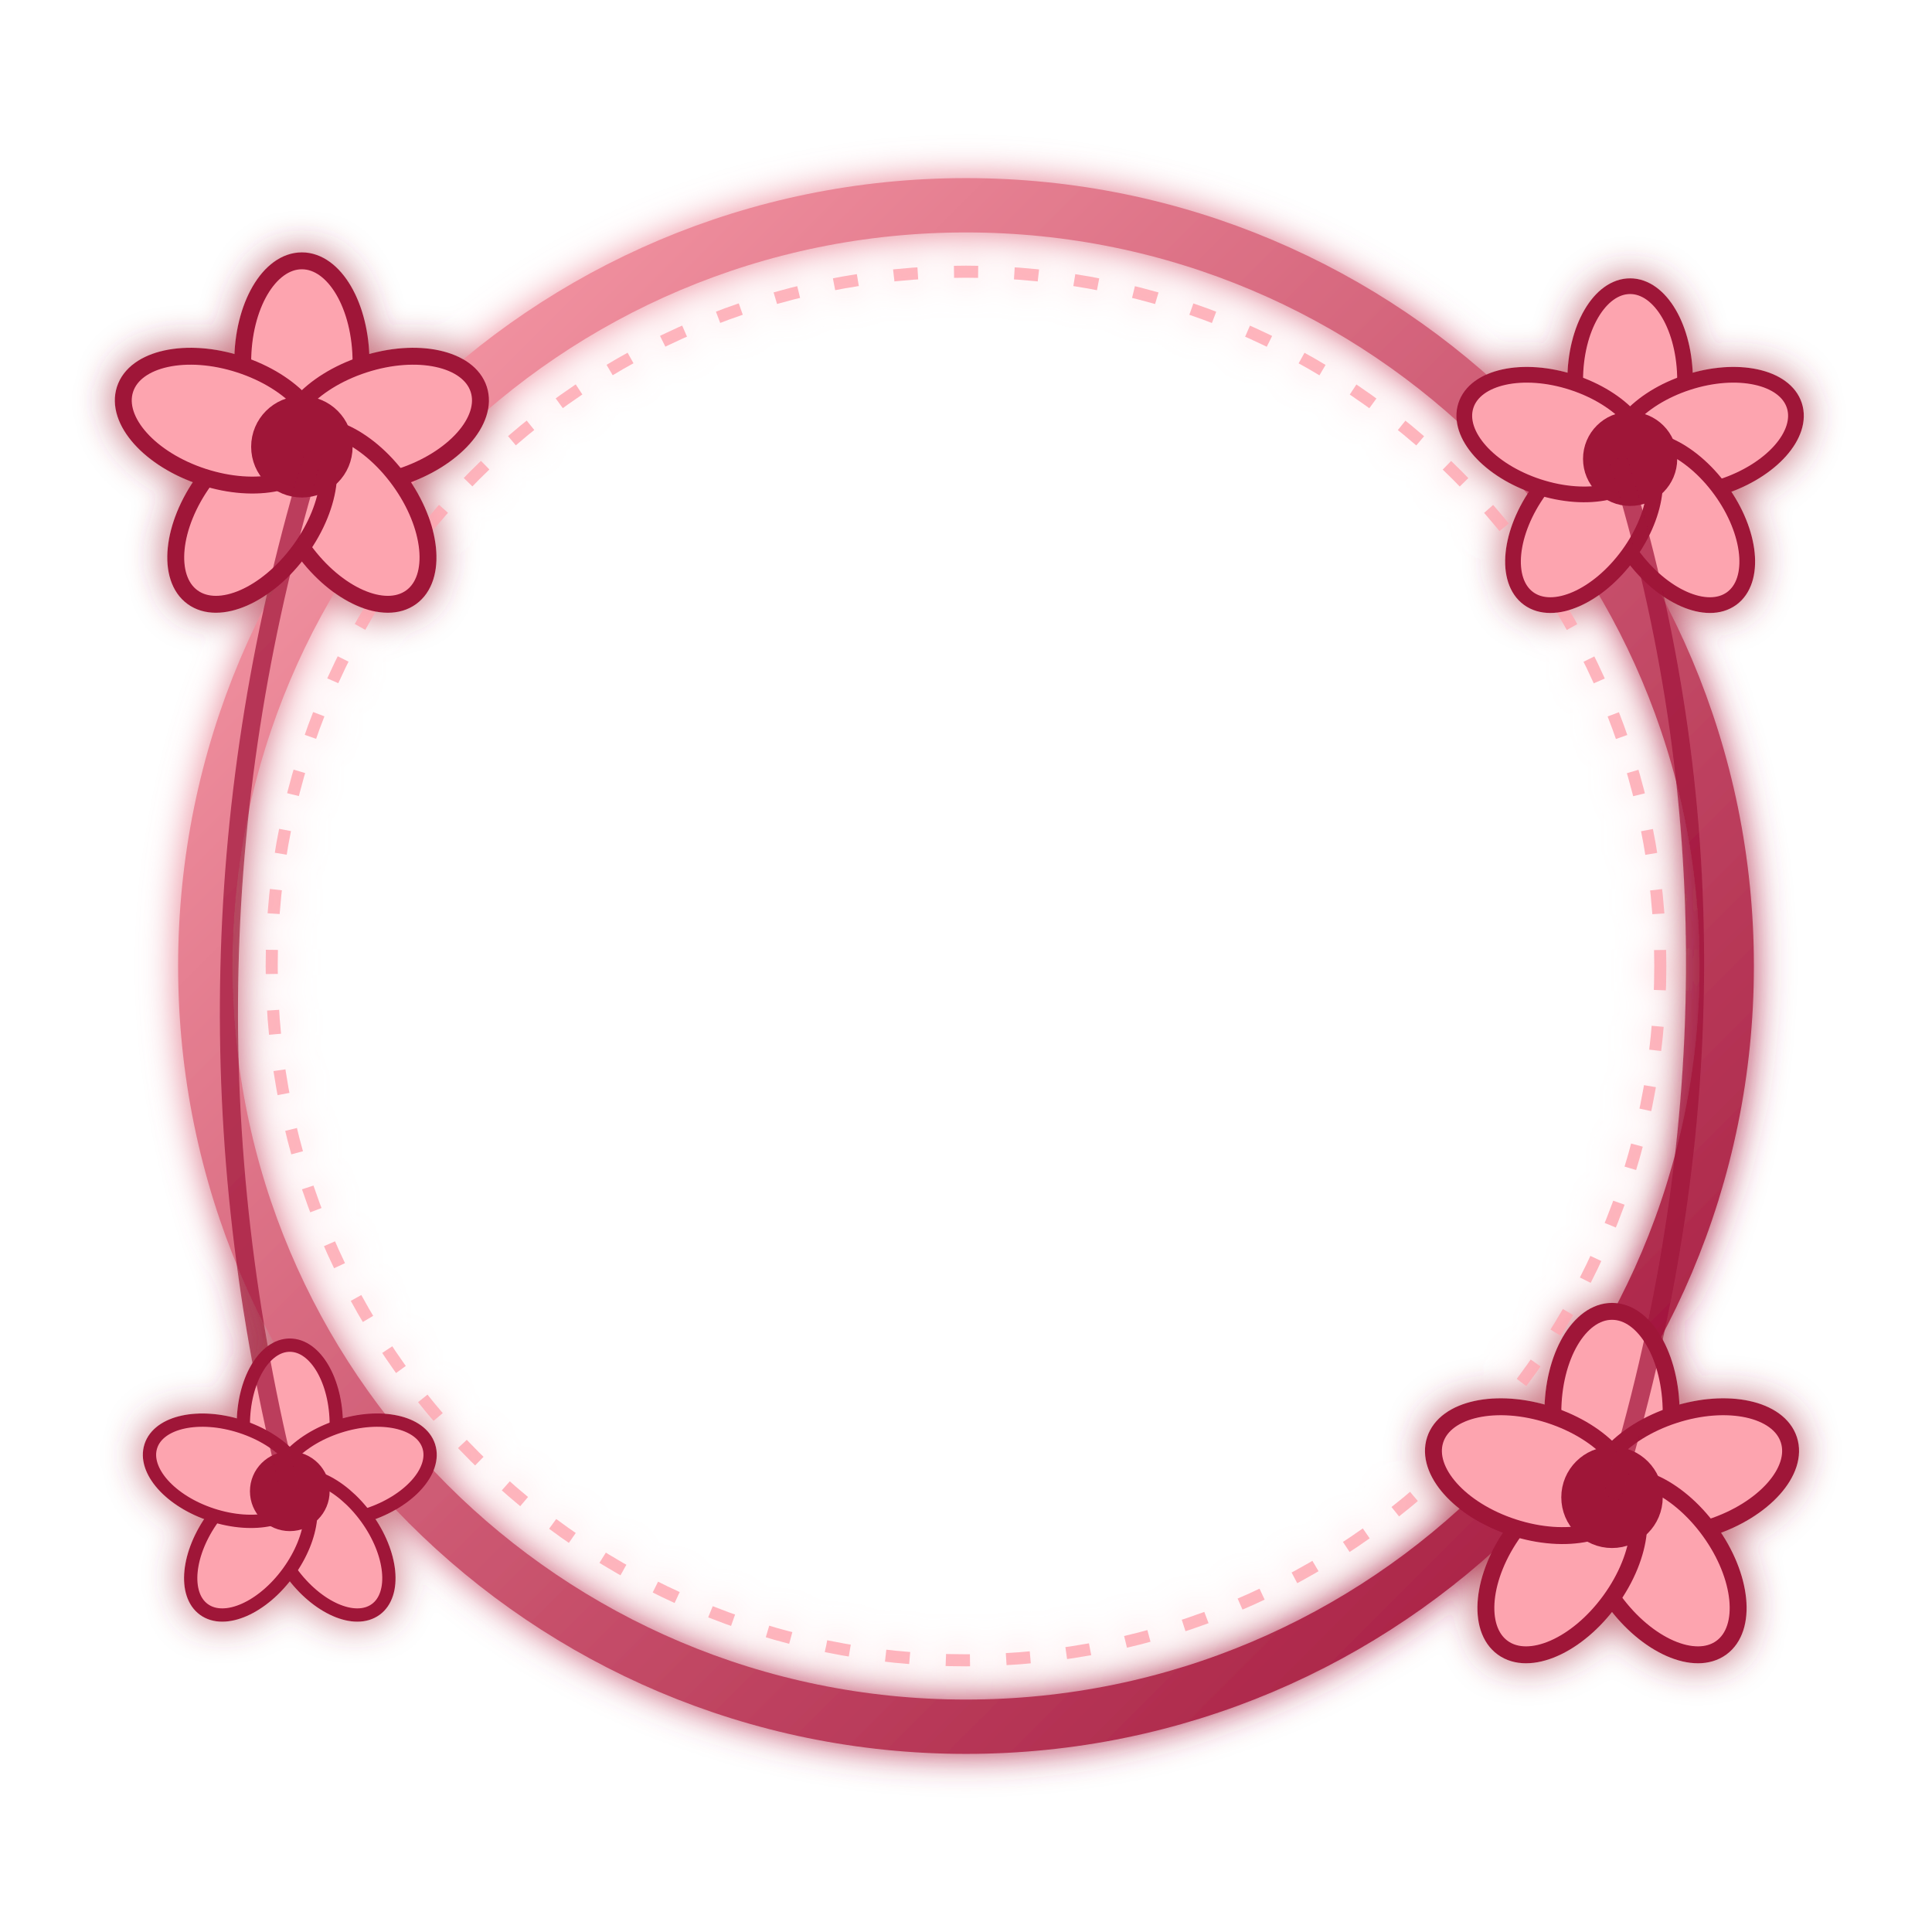
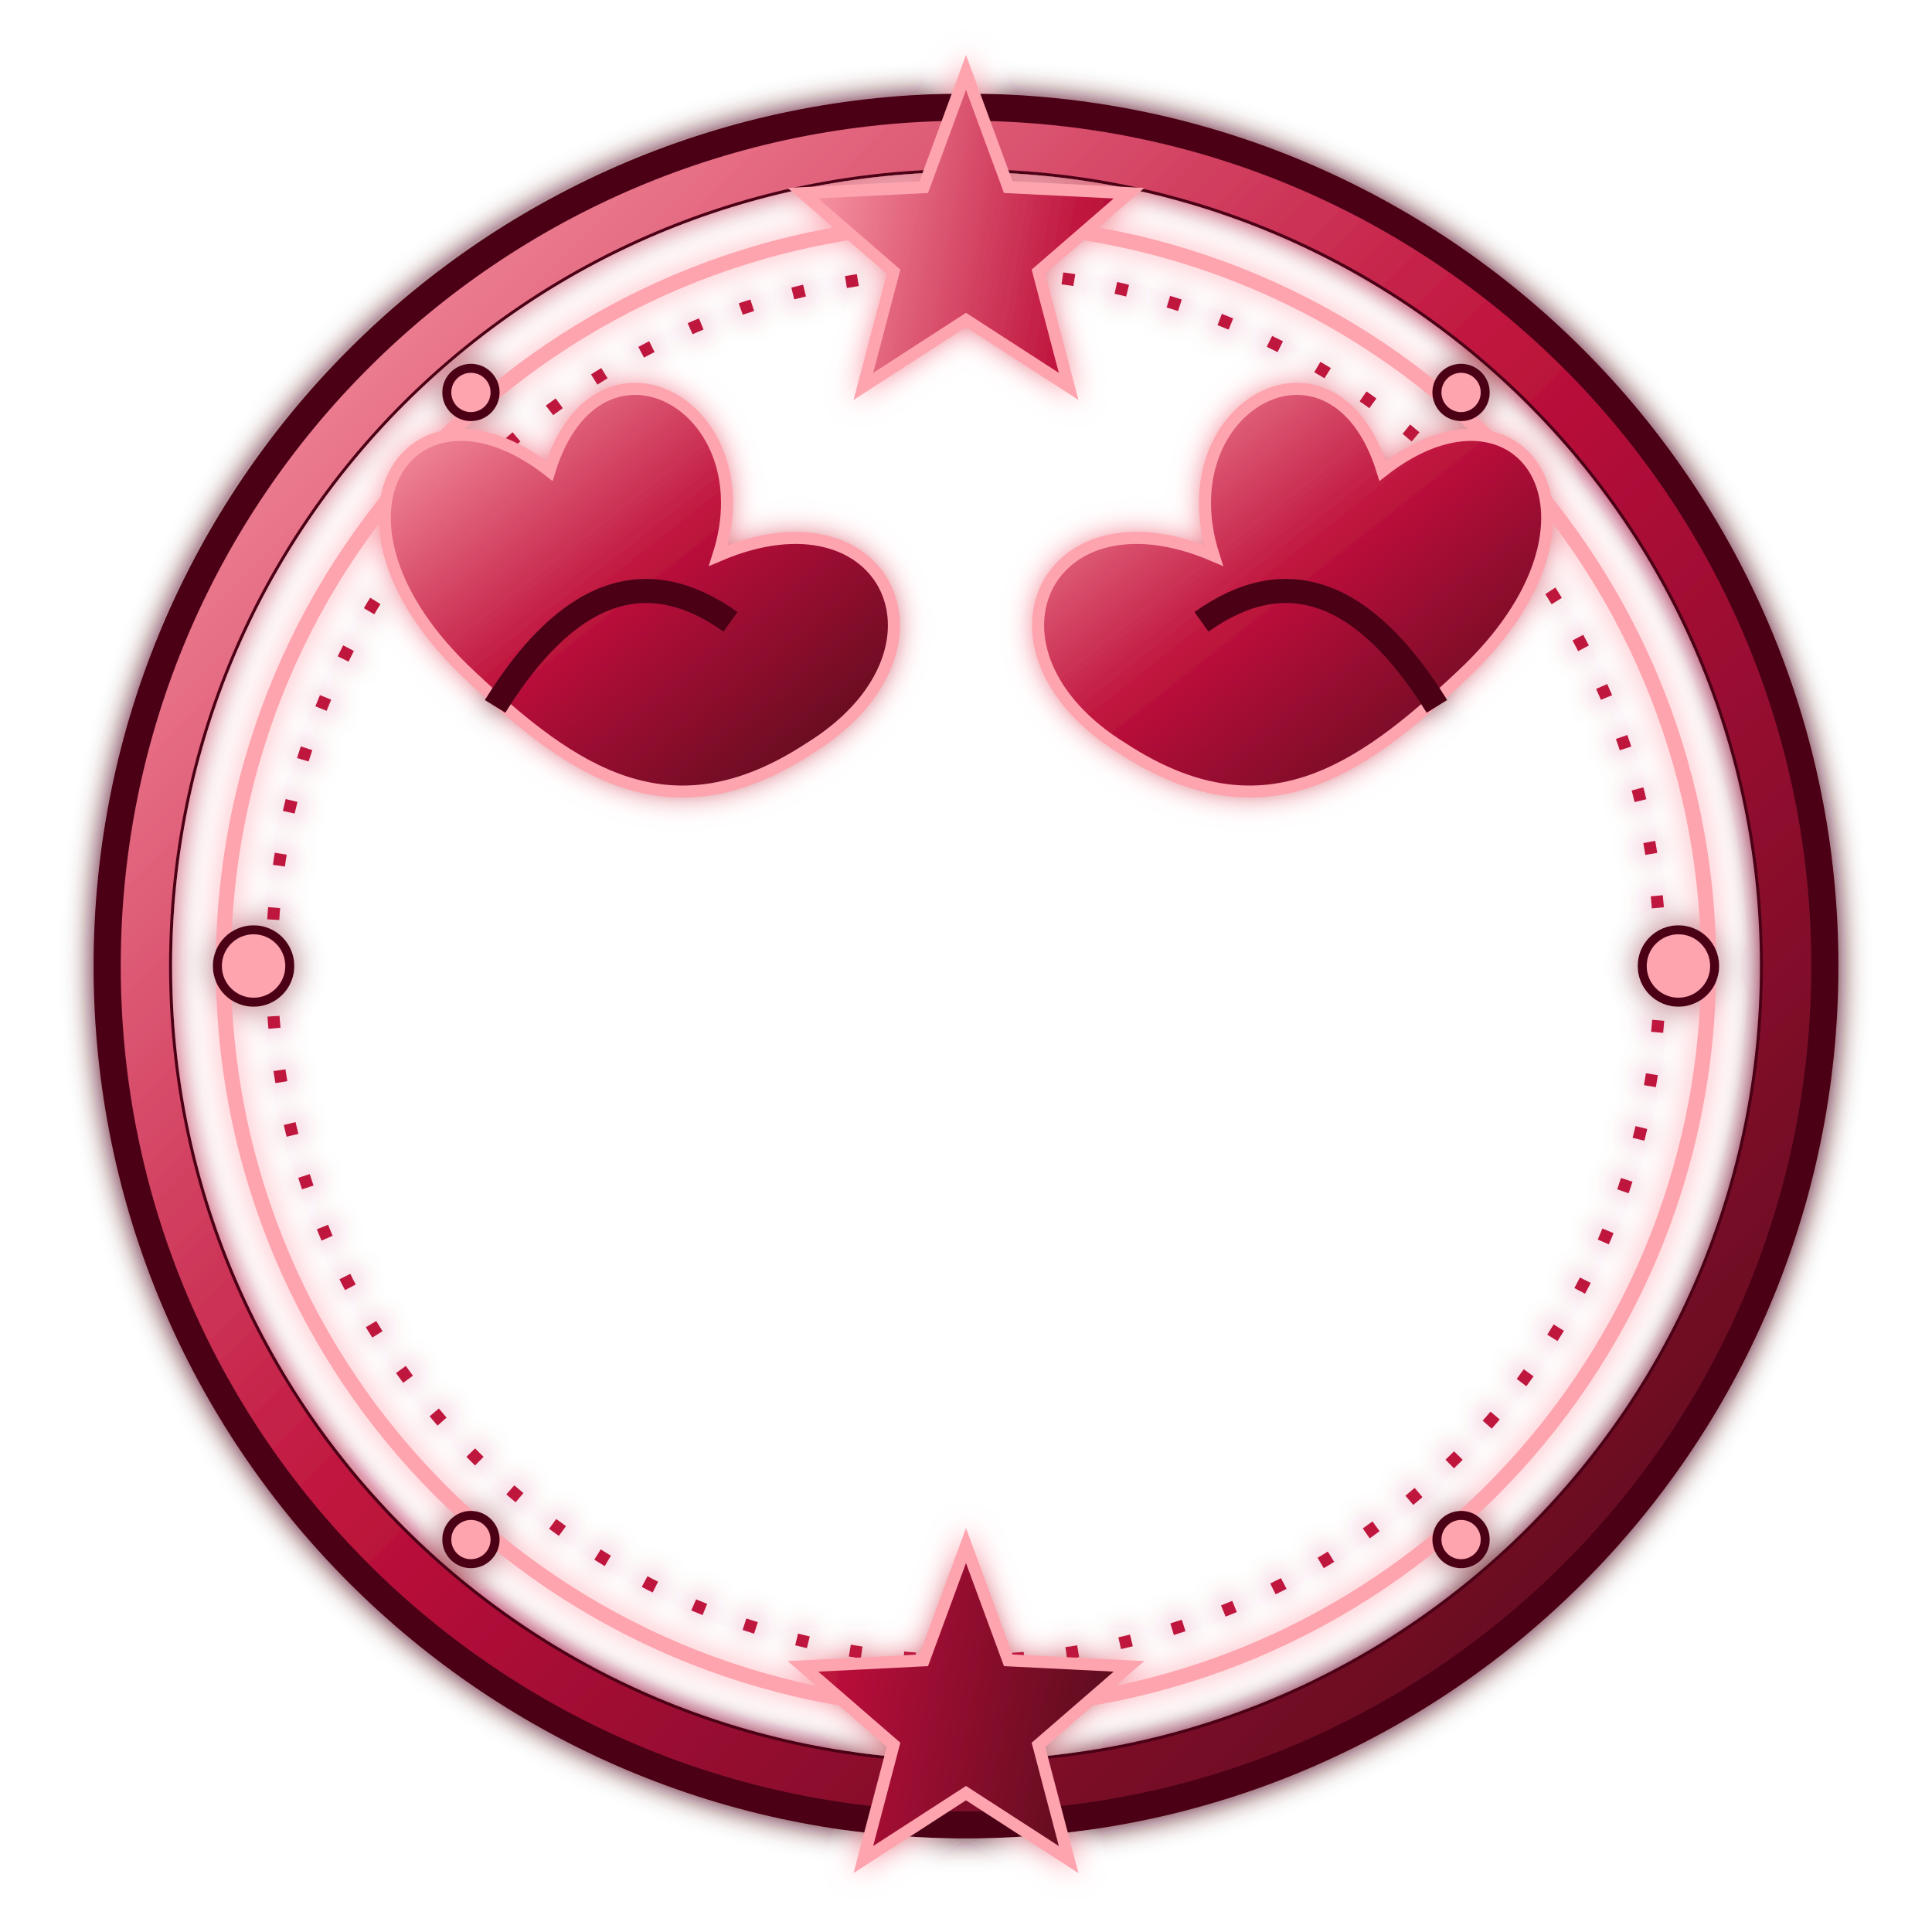
<svg xmlns="http://www.w3.org/2000/svg" width="320" height="320" viewBox="0 0 320 320" role="img" aria-labelledby="title desc">
  <defs>
-     <filter id="glow" x="-50%" y="-50%" width="200%" height="200%">
-       <feGaussianBlur stdDeviation="3" result="blur" />
+     <linearGradient id="metal" x1="0" y1="0" x2="1" y2="1">
+       <stop stop-color="#fda4af" />
+       <stop offset=".48" stop-color="#be123c" />
+       <stop offset="1" stop-color="#4c0519" />
+     </linearGradient>
+     <filter id="glow" x="-30%" y="-30%" width="160%" height="160%">
+       <feGaussianBlur stdDeviation="2.3" result="blur" />
      <feMerge>
        <feMergeNode in="blur" />
        <feMergeNode in="SourceGraphic" />
      </feMerge>
    </filter>
-     <linearGradient id="ring" x1="0" y1="0" x2="1" y2="1">
-       <stop stop-color="#FDA4AF" />
-       <stop offset="1" stop-color="#9F1239" />
-     </linearGradient>
  </defs>
  <g filter="url(#glow)">
-     <circle cx="160" cy="160" r="126" fill="none" stroke="url(#ring)" stroke-width="9" />
-     <circle cx="160" cy="160" r="115" fill="none" stroke="#FDA4AF" stroke-opacity=".8" stroke-width="2" stroke-dasharray="4 6" />
-     <g transform="translate(50 74) scale(1.4)" fill="#FDA4AF" stroke="#9F1239" stroke-width="2">
-       <ellipse cy="-10" rx="7" ry="12" transform="rotate(0)" />
-       <ellipse cy="-10" rx="7" ry="12" transform="rotate(72)" />
-       <ellipse cy="-10" rx="7" ry="12" transform="rotate(144)" />
-       <ellipse cy="-10" rx="7" ry="12" transform="rotate(216)" />
-       <ellipse cy="-10" rx="7" ry="12" transform="rotate(288)" />
-       <circle r="5" fill="#9F1239" />
+     <circle cx="160" cy="160" r="138" fill="none" stroke="#4c0519" stroke-width="13" />
+     <circle cx="160" cy="160" r="136" fill="none" stroke="url(#metal)" stroke-width="8" />
+     <circle cx="160" cy="160" r="123" fill="none" stroke="#fda4af" stroke-width="2.5" />
+     <circle cx="160" cy="160" r="115" fill="none" stroke="#be123c" stroke-width="2" stroke-dasharray="2 7" />
+     <path d="M160 12 L167 31 L187 32 L172 45 L177 64 L160 53 L143 64 L148 45 L133 32 L153 31Z M160 256 L167 275 L187 276 L172 289 L177 308 L160 297 L143 308 L148 289 L133 276 L153 275Z" fill="url(#metal)" stroke="#fda4af" stroke-width="2" />
+     <g fill="url(#metal)" stroke="#fda4af" stroke-width="2">
+       <path d="M78 112 C50 86 68 60 91 78 C99 52 127 67 119 92 C147 80 160 108 134 124 C111 139 95 128 78 112Z" />
+       <path d="M242 112 C270 86 252 60 229 78 C221 52 193 67 201 92 C173 80 160 108 186 124 C209 139 225 128 242 112Z" />
    </g>
-     <g transform="translate(270 76) scale(1.3)" fill="#FDA4AF" stroke="#9F1239" stroke-width="2">
-       <ellipse cy="-10" rx="7" ry="12" transform="rotate(0)" />
-       <ellipse cy="-10" rx="7" ry="12" transform="rotate(72)" />
-       <ellipse cy="-10" rx="7" ry="12" transform="rotate(144)" />
-       <ellipse cy="-10" rx="7" ry="12" transform="rotate(216)" />
-       <ellipse cy="-10" rx="7" ry="12" transform="rotate(288)" />
-       <circle r="5" fill="#9F1239" />
+     <path d="M82 117 Q100 88 121 103 M238 117 Q220 88 199 103" fill="none" stroke="#4c0519" stroke-width="4" />
+     <g fill="#fda4af" stroke="#4c0519" stroke-width="1.5">
+       <circle cx="42" cy="160" r="6" />
+       <circle cx="278" cy="160" r="6" />
+       <circle cx="78" cy="65" r="4" />
+       <circle cx="242" cy="65" r="4" />
+       <circle cx="78" cy="255" r="4" />
+       <circle cx="242" cy="255" r="4" />
    </g>
-     <g transform="translate(48 247) scale(1.1)" fill="#FDA4AF" stroke="#9F1239" stroke-width="2">
-       <ellipse cy="-10" rx="7" ry="12" transform="rotate(0)" />
-       <ellipse cy="-10" rx="7" ry="12" transform="rotate(72)" />
-       <ellipse cy="-10" rx="7" ry="12" transform="rotate(144)" />
-       <ellipse cy="-10" rx="7" ry="12" transform="rotate(216)" />
-       <ellipse cy="-10" rx="7" ry="12" transform="rotate(288)" />
-       <circle r="5" fill="#9F1239" />
-     </g>
-     <g transform="translate(267 248) scale(1.4)" fill="#FDA4AF" stroke="#9F1239" stroke-width="2">
-       <ellipse cy="-10" rx="7" ry="12" transform="rotate(0)" />
-       <ellipse cy="-10" rx="7" ry="12" transform="rotate(72)" />
-       <ellipse cy="-10" rx="7" ry="12" transform="rotate(144)" />
-       <ellipse cy="-10" rx="7" ry="12" transform="rotate(216)" />
-       <ellipse cy="-10" rx="7" ry="12" transform="rotate(288)" />
-       <circle r="5" fill="#9F1239" />
-     </g>
-     <path d="M52 75 Q26 160 48 247 M268 76 Q294 160 267 248" fill="none" stroke="#9F1239" stroke-width="3" opacity=".7" />
  </g>
</svg>
